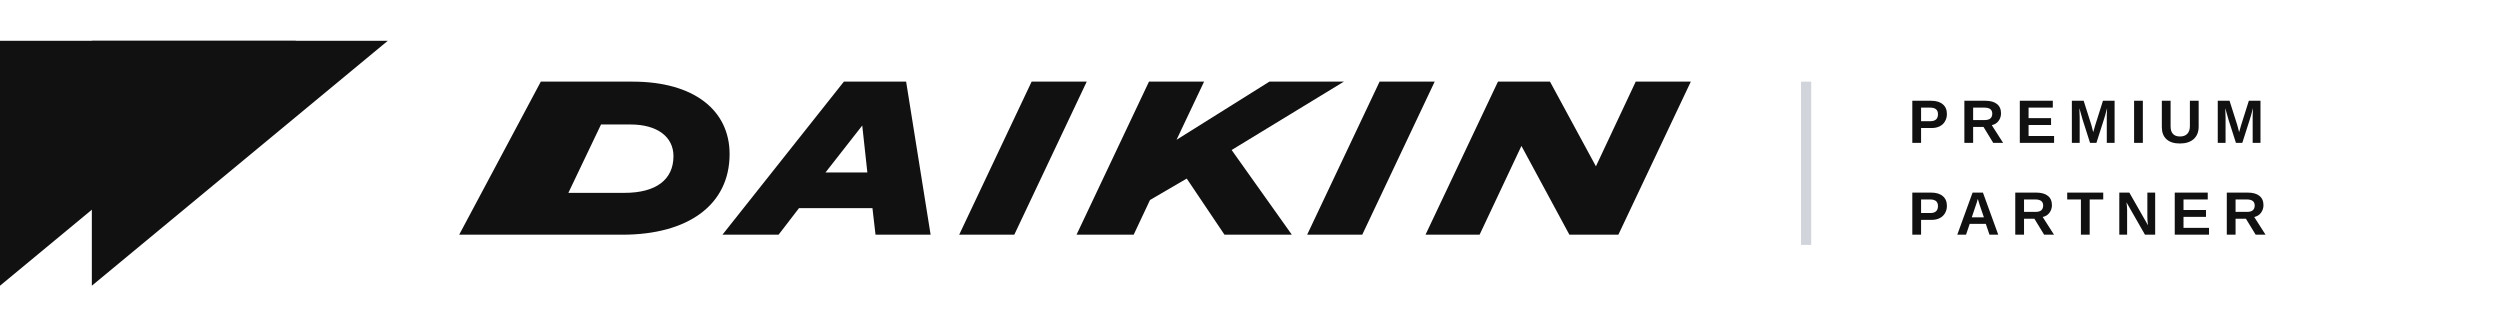
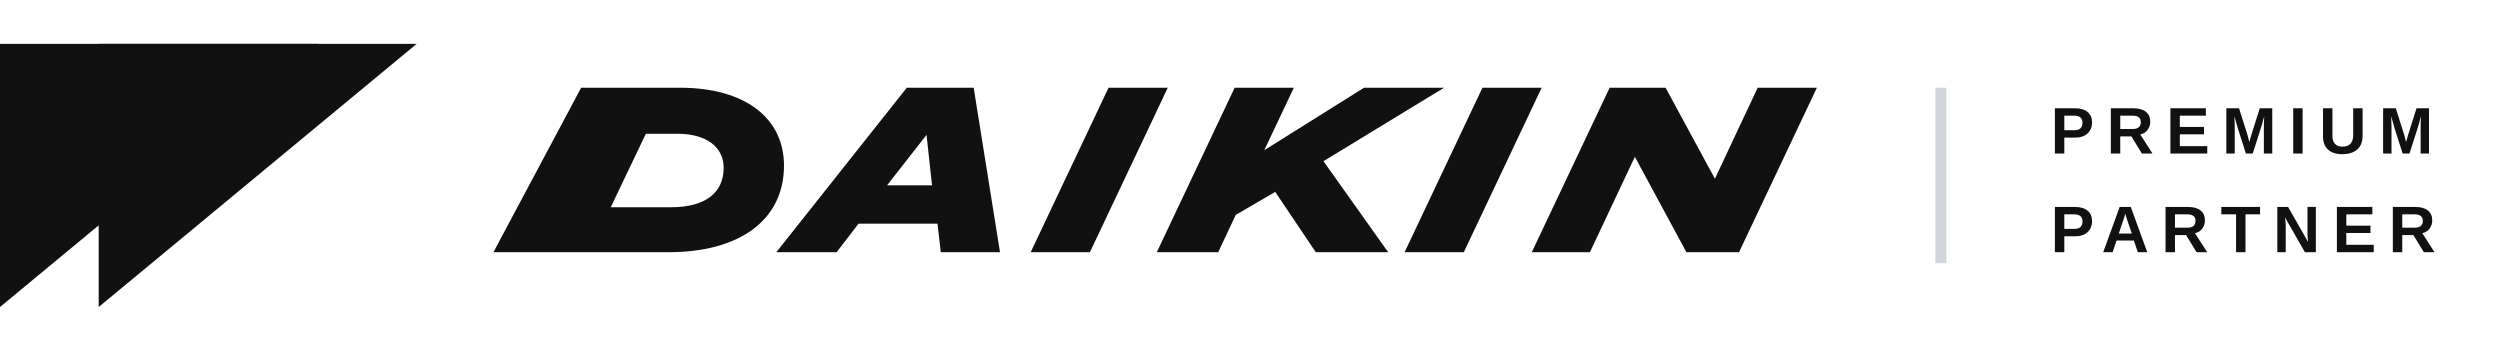
- <svg xmlns="http://www.w3.org/2000/svg" width="245" height="32" viewBox="0 0 245 32" fill="none" role="img" aria-labelledby="title desc">
+ <svg xmlns="http://www.w3.org/2000/svg" width="228" height="32" viewBox="0 0 228 32" fill="none" role="img" aria-labelledby="title desc">
  <path d="M0 4H29L0 28V4Z" fill="#111111" />
  <path d="M9 4H38L9 28V4Z" fill="#111111" />
  <path d="M45 23L53 8H62C68 8 71.5 10.8 71.5 15.1C71.5 20.1 67.4 23 61 23H45ZM55.7 18.9H61.2C64.3 18.9 66 17.6 66 15.3C66 13.4 64.4 12.2 61.8 12.2H58.9L55.7 18.9Z" fill="#111111" />
  <path d="M70.8 23L82.7 8H88.8L91.2 23H85.8L85.5 20.4H78.3L76.3 23H70.8ZM80.9 16.9H85L84.5 12.3L80.9 16.9Z" fill="#111111" />
  <path d="M94 23L101.1 8H106.5L99.4 23H94Z" fill="#111111" />
  <path d="M105.5 23L112.6 8H118L115.3 13.7L124.4 8H131.7L120.7 14.7L126.6 23H120L116.3 17.5L112.7 19.6L111.1 23H105.5Z" fill="#111111" />
  <path d="M128.1 23L135.2 8H140.6L133.5 23H128.1Z" fill="#111111" />
  <path d="M139.7 23L146.8 8H151.9L156.4 16.3L160.3 8H165.7L158.6 23H153.8L149.1 14.3L145 23H139.7Z" fill="#111111" />
  <path d="M177 8V24" stroke="#D1D5DB" stroke-width="1" />
  <text x="187" y="14" fill="#111111" font-family="Arial, Helvetica, sans-serif" font-size="6" font-weight="700" letter-spacing="1.1">PREMIUM</text>
  <text x="187" y="23" fill="#111111" font-family="Arial, Helvetica, sans-serif" font-size="6" font-weight="700" letter-spacing="1.1">PARTNER</text>
</svg>
